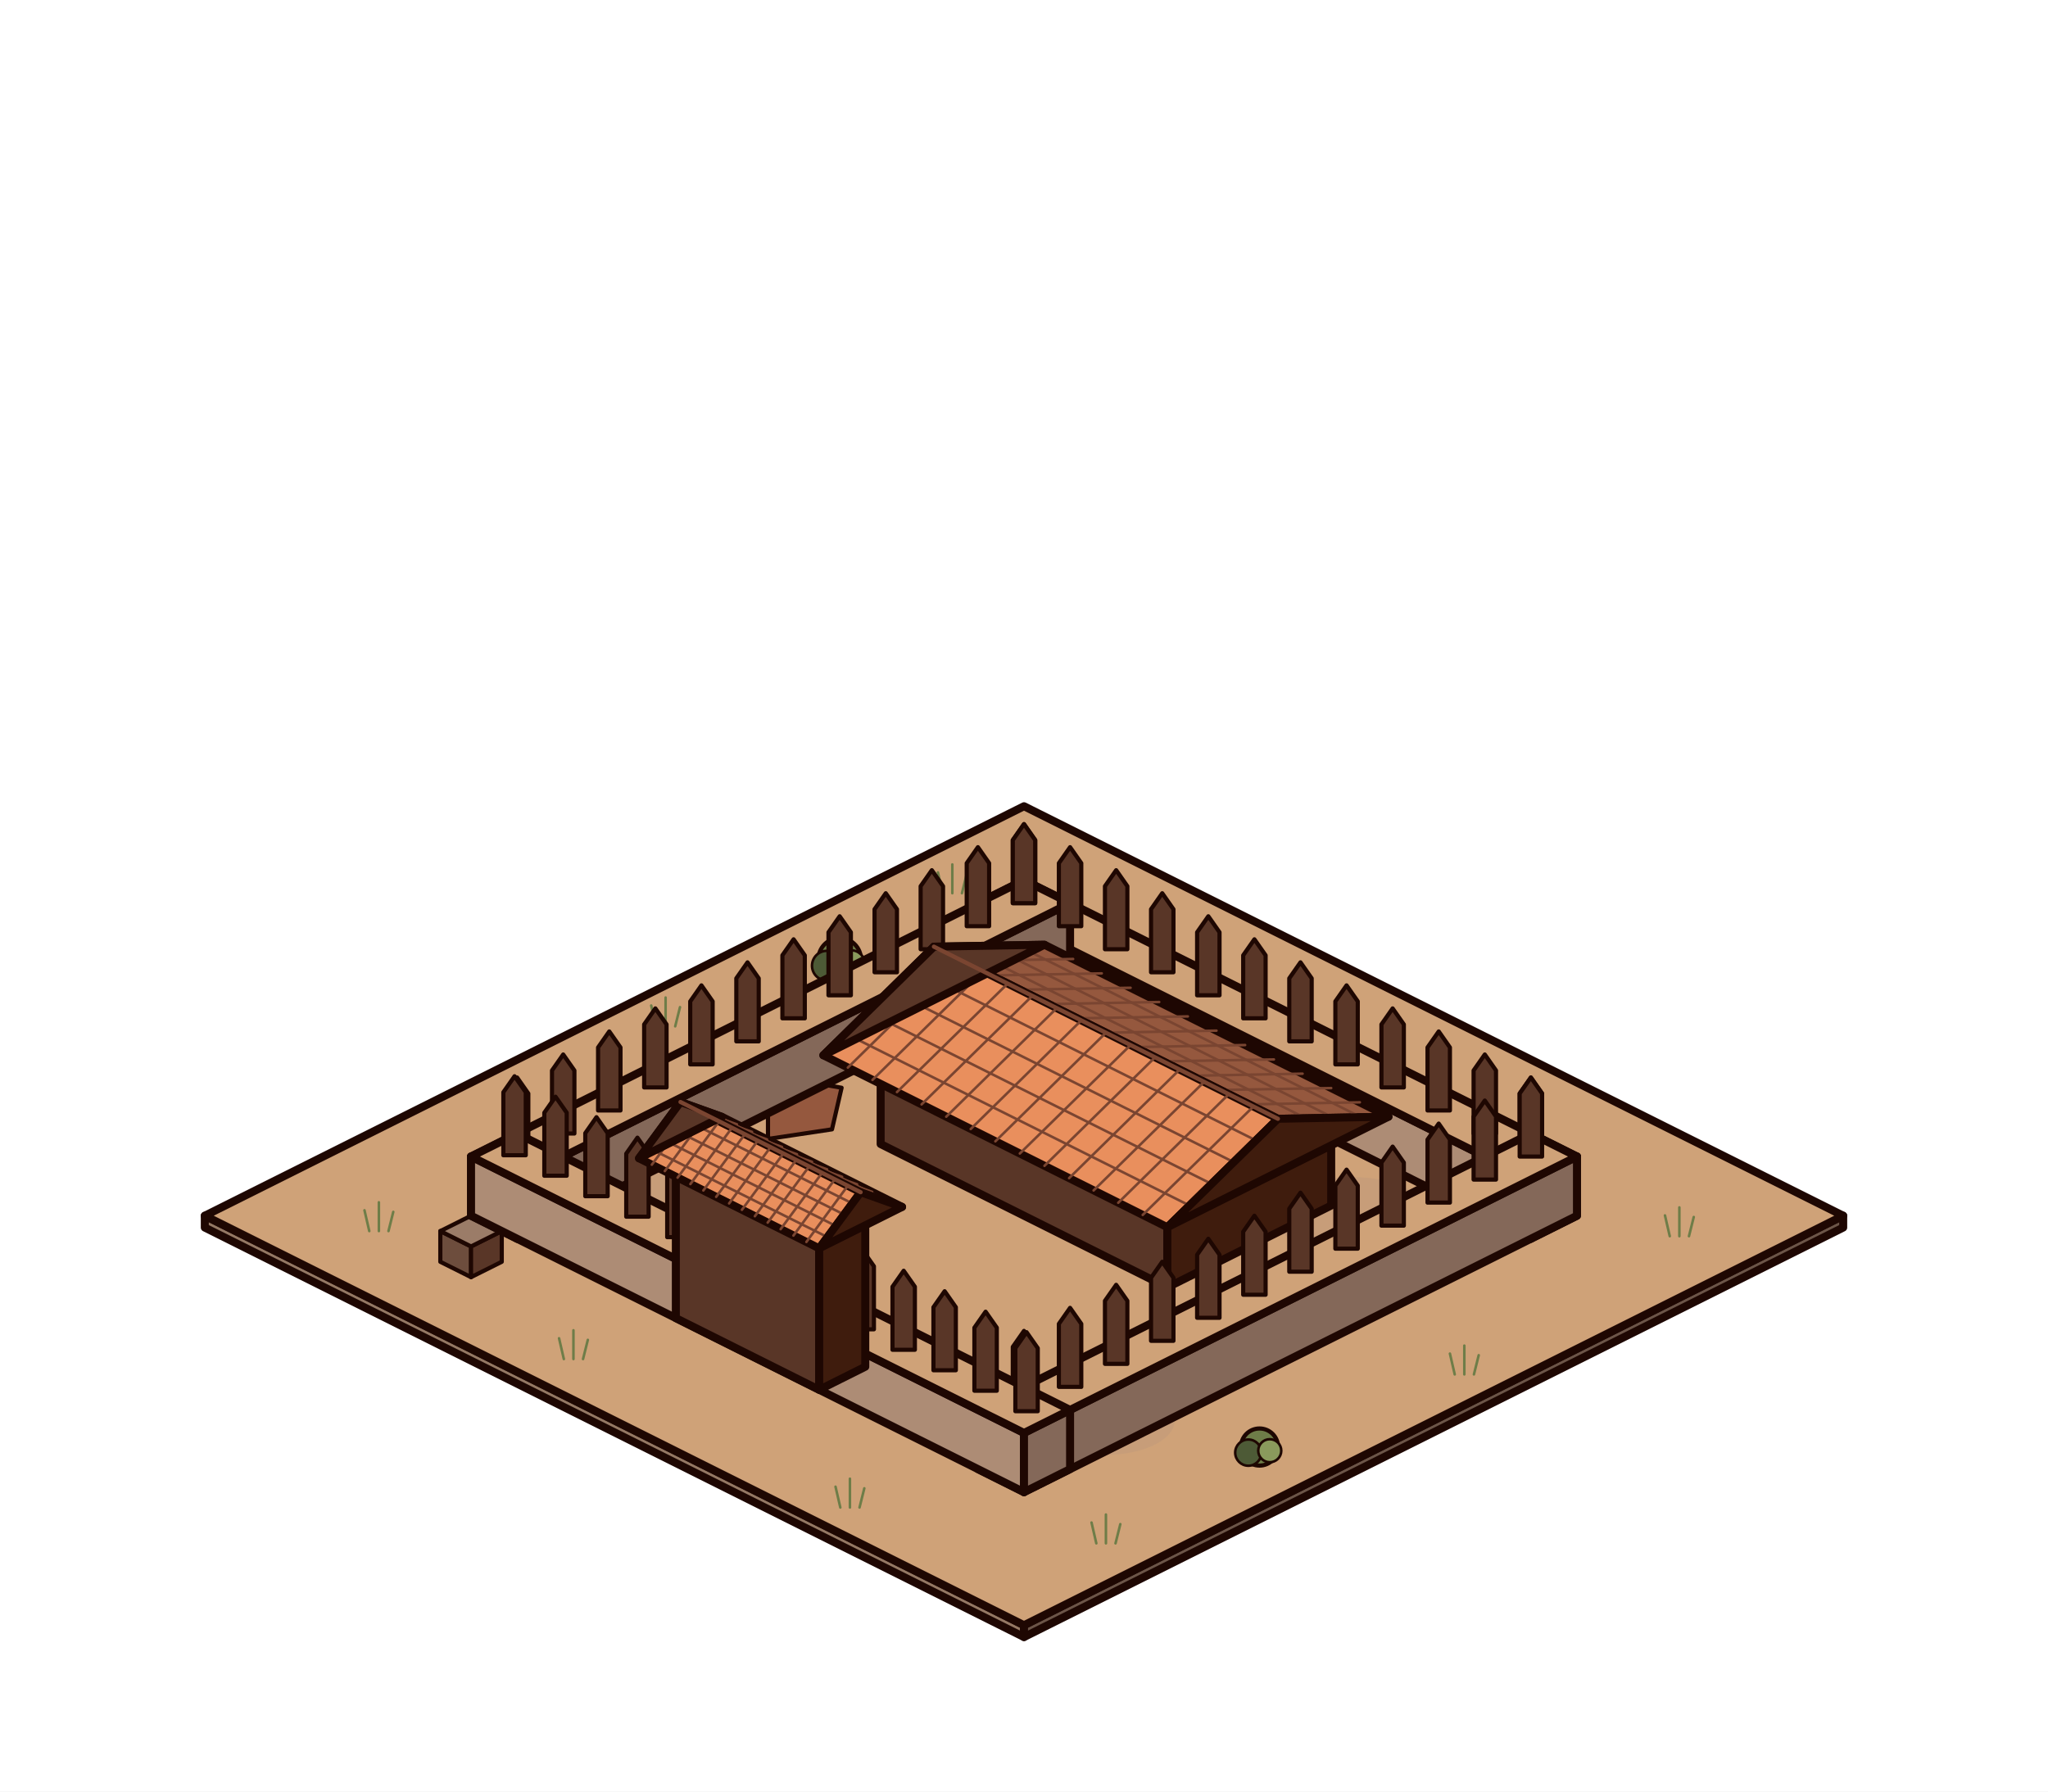
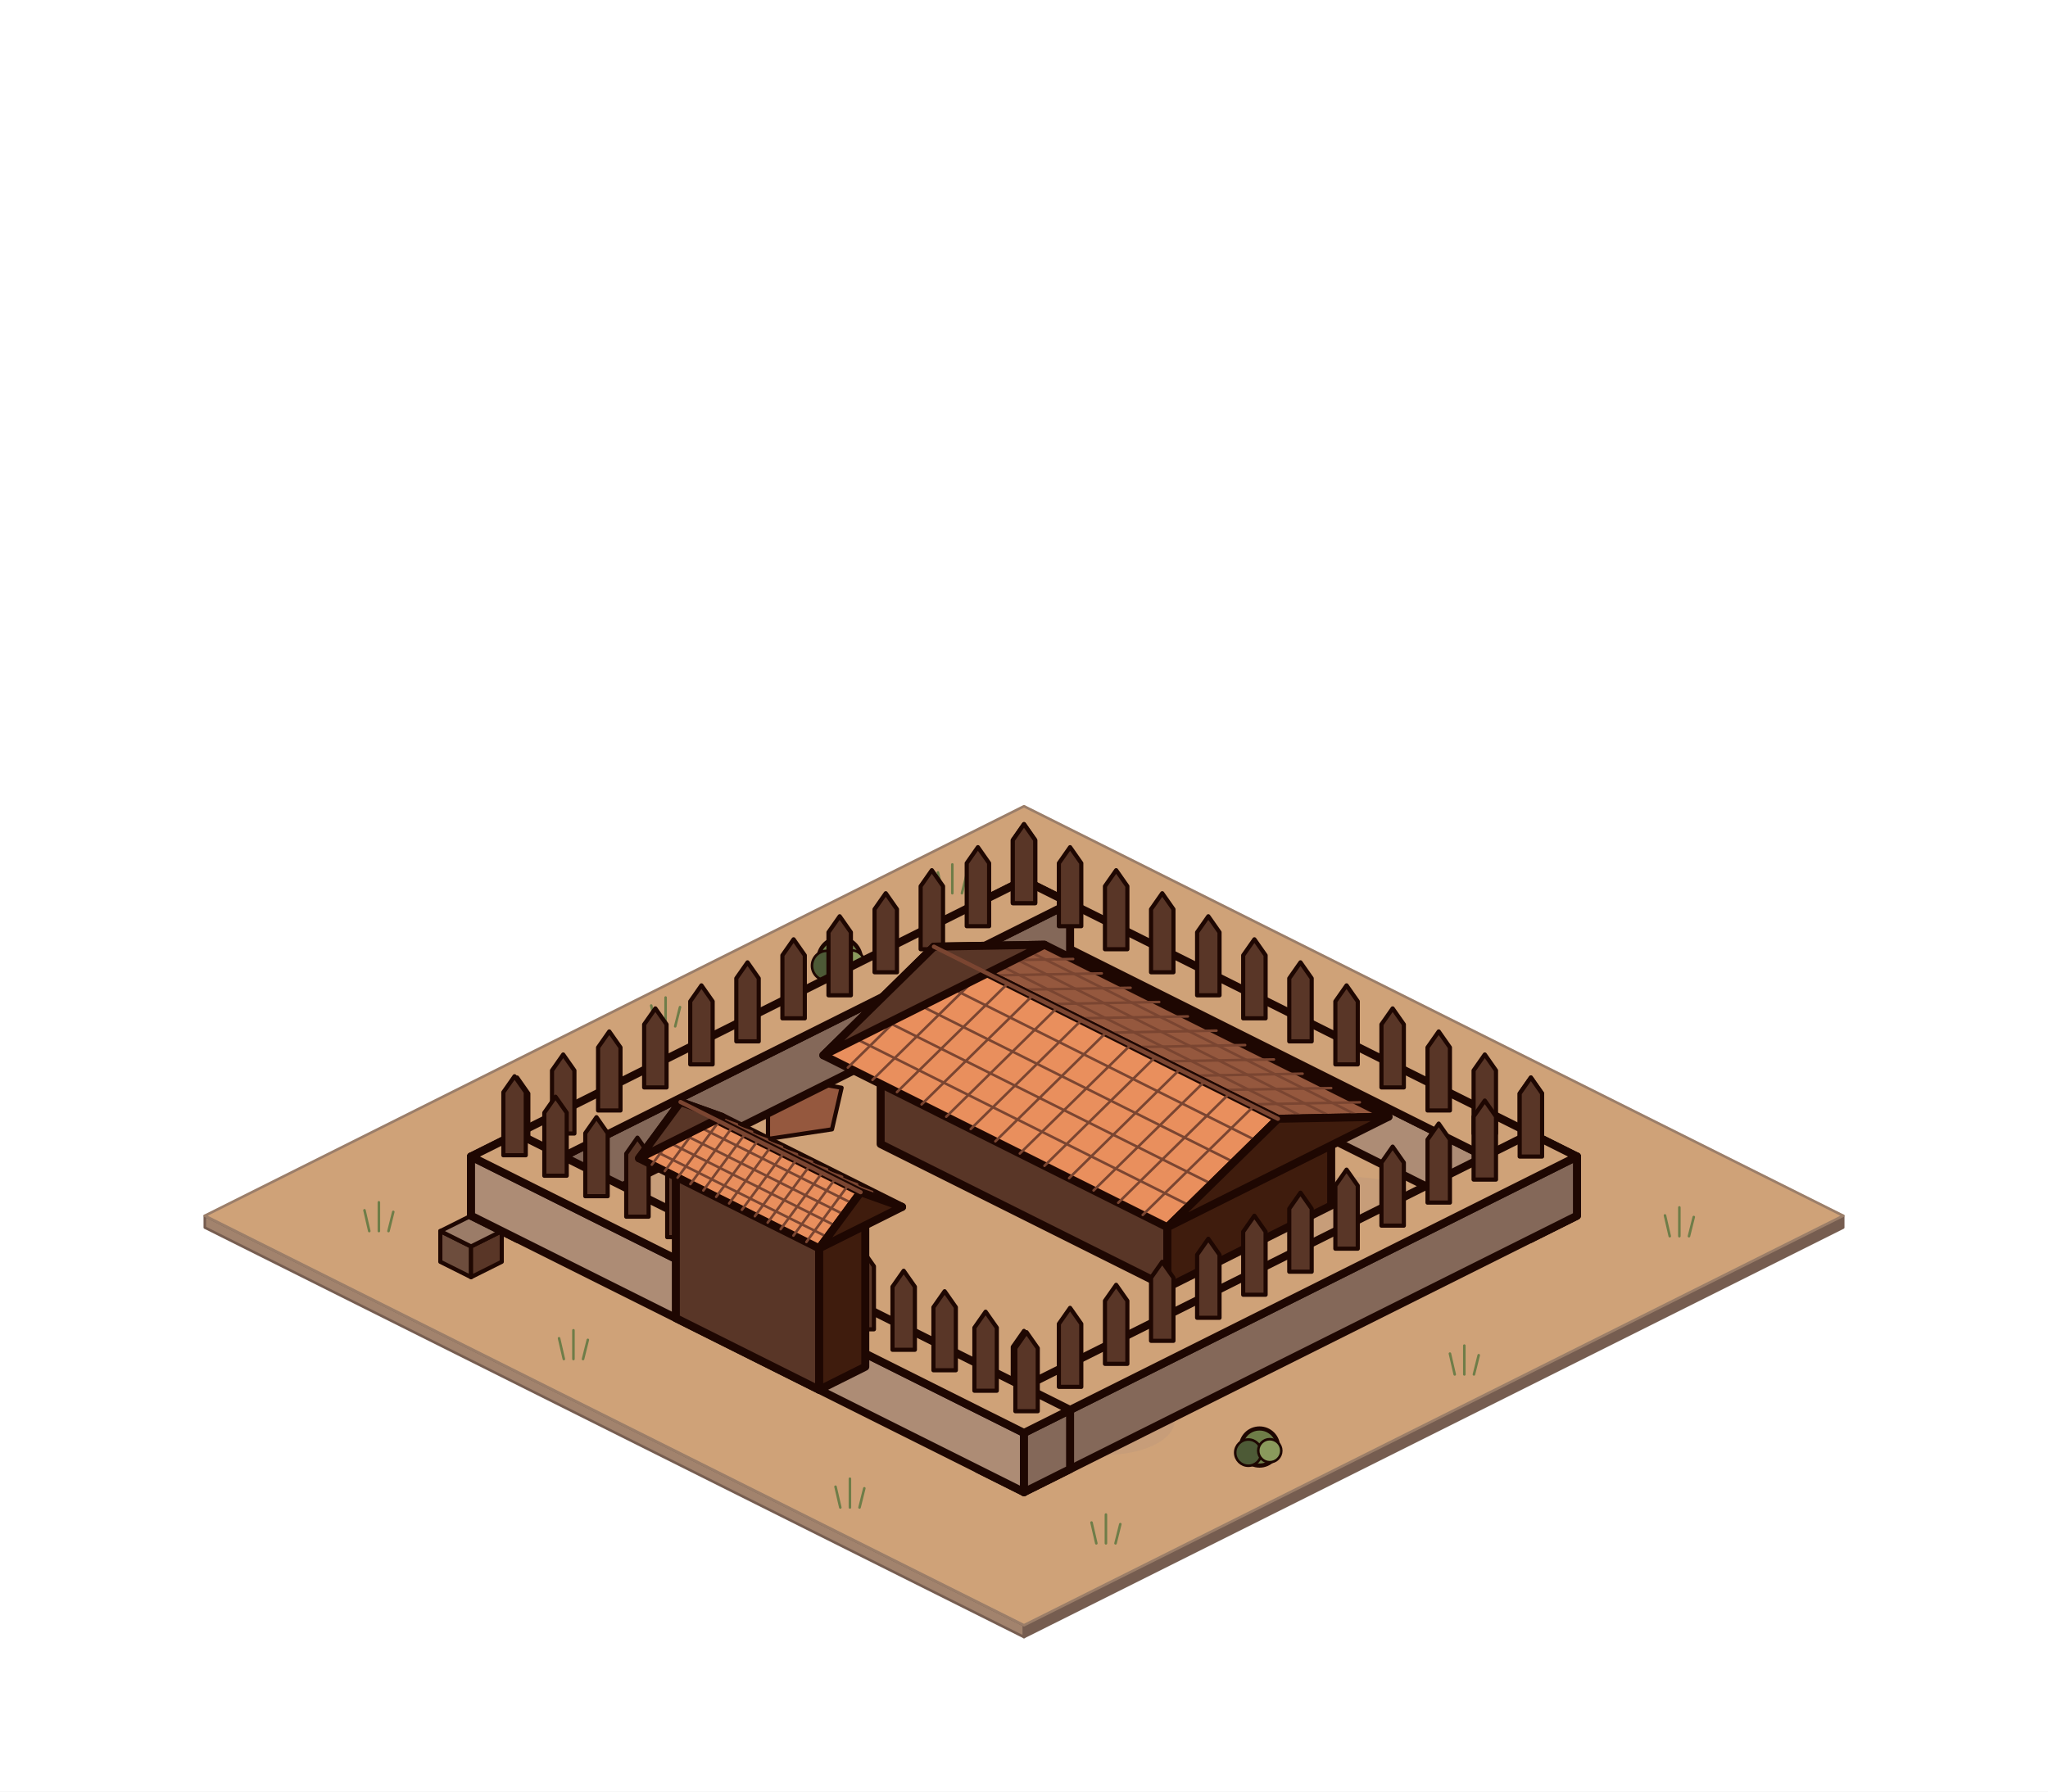
<svg xmlns="http://www.w3.org/2000/svg" viewBox="-640 -760 1280 1120" width="1280" height="1120">
  <rect x="-640" y="-760" width="1280" height="1120" fill="#ffffff" />
-   <polygon points="-512.0,0.0 0.0,256.0 0.0,263.4 -512.0,7.4" fill="#947864" stroke="#1e0702" stroke-width="5.0" stroke-linejoin="round" />
-   <polygon points="0.0,256.0 512.0,0.0 512.0,7.4 0.0,263.4" fill="#6c5548" stroke="#1e0702" stroke-width="5.0" stroke-linejoin="round" />
-   <polygon points="0.0,-256.0 512.0,0.0 0.0,256.0 -512.0,0.0" fill="#cfa278" stroke="#1e0702" stroke-width="5.0" stroke-linejoin="round" />
+   <polygon points="-512.0,0.0 0.0,256.0 0.0,263.4 -512.0,7.4" fill="#a2836d" stroke="#765d50" stroke-width="1.6" stroke-linejoin="round" />
+   <polygon points="0.0,256.0 512.0,0.0 512.0,7.4 0.0,263.4" fill="#765d50" stroke="#765d50" stroke-width="1.6" stroke-linejoin="round" />
+   <polygon points="0.0,-256.0 512.0,0.0 0.0,256.0 -512.0,0.0" fill="#cfa278" stroke="#9b7e69" stroke-width="1.6" stroke-linejoin="round" />
  <ellipse cx="-204.8" cy="-12.8" rx="59.1" ry="29.6" fill="#b7947c" stroke="none" fill-opacity="0.35" />
  <ellipse cx="204.8" cy="0.0" rx="48.4" ry="24.2" fill="#b7947c" stroke="none" fill-opacity="0.35" />
  <ellipse cx="-140.8" cy="70.4" rx="37.6" ry="18.8" fill="#b7947c" stroke="none" fill-opacity="0.35" />
  <ellipse cx="51.2" cy="128.0" rx="43.0" ry="21.5" fill="#b7947c" stroke="none" fill-opacity="0.35" />
  <line x1="-50.8" y1="-201.6" x2="-53.8" y2="-214.6" stroke="#6e7d48" stroke-width="1.6" stroke-linecap="round" />
  <line x1="-44.8" y1="-201.6" x2="-44.8" y2="-219.6" stroke="#6e7d48" stroke-width="1.6" stroke-linecap="round" />
  <line x1="-38.8" y1="-201.6" x2="-35.8" y2="-213.6" stroke="#6e7d48" stroke-width="1.6" stroke-linecap="round" />
  <circle cx="-115.2" cy="-160.3" r="13.3" fill="#6e7d48" stroke="#1e0702" stroke-width="2.6" />
  <circle cx="-123.2" cy="-156.3" r="9.3" fill="#4d5a36" stroke="#1e0702" stroke-width="1.6" />
  <circle cx="-107.9" cy="-157.6" r="8.3" fill="#8a9a5c" stroke="#1e0702" stroke-width="1.6" />
  <line x1="-230.0" y1="-118.4" x2="-233.0" y2="-131.4" stroke="#6e7d48" stroke-width="1.6" stroke-linecap="round" />
  <line x1="-224.0" y1="-118.4" x2="-224.0" y2="-136.4" stroke="#6e7d48" stroke-width="1.6" stroke-linecap="round" />
  <line x1="-218.0" y1="-118.4" x2="-215.0" y2="-130.4" stroke="#6e7d48" stroke-width="1.6" stroke-linecap="round" />
  <line x1="-409.2" y1="9.6" x2="-412.2" y2="-3.4" stroke="#6e7d48" stroke-width="1.6" stroke-linecap="round" />
  <line x1="-403.2" y1="9.6" x2="-403.2" y2="-8.4" stroke="#6e7d48" stroke-width="1.6" stroke-linecap="round" />
  <line x1="-397.2" y1="9.6" x2="-394.2" y2="-2.4" stroke="#6e7d48" stroke-width="1.6" stroke-linecap="round" />
  <line x1="403.6" y1="12.8" x2="400.6" y2="-0.2" stroke="#6e7d48" stroke-width="1.6" stroke-linecap="round" />
  <line x1="409.6" y1="12.8" x2="409.6" y2="-5.2" stroke="#6e7d48" stroke-width="1.6" stroke-linecap="round" />
  <line x1="415.6" y1="12.8" x2="418.6" y2="0.8" stroke="#6e7d48" stroke-width="1.6" stroke-linecap="round" />
  <line x1="-364.8" y1="28.8" x2="-345.6" y2="19.2" stroke="#3f1c0d" stroke-width="1.6" stroke-linecap="round" />
  <line x1="-364.8" y1="9.6" x2="-345.6" y2="38.4" stroke="#3f1c0d" stroke-width="1.6" stroke-linecap="round" />
  <polygon points="-364.8,28.8 -345.6,38.4 -345.6,19.2 -364.8,9.6" fill="#6d4d3d" stroke="#1e0702" stroke-width="2.6" stroke-linejoin="round" />
  <polygon points="-345.6,38.4 -326.4,28.8 -326.4,9.6 -345.6,19.2" fill="#593627" stroke="#1e0702" stroke-width="2.6" stroke-linejoin="round" />
  <polygon points="-345.6,-0.0 -326.4,9.6 -345.6,19.2 -364.8,9.6" fill="#9b7c68" stroke="#1e0702" stroke-width="2.6" stroke-linejoin="round" />
  <line x1="-287.6" y1="89.6" x2="-290.6" y2="76.6" stroke="#6e7d48" stroke-width="1.6" stroke-linecap="round" />
  <line x1="-281.6" y1="89.6" x2="-281.6" y2="71.6" stroke="#6e7d48" stroke-width="1.6" stroke-linecap="round" />
  <line x1="-275.6" y1="89.6" x2="-272.6" y2="77.6" stroke="#6e7d48" stroke-width="1.6" stroke-linecap="round" />
  <line x1="-160.0" y1="-42.1" x2="-160.0" y2="-88.0" stroke="#3f1c0d" stroke-width="2.6" stroke-linecap="round" />
  <polygon points="-160.0,-88.0 -114.0,-80.0 -120.0,-54.0 -160.0,-48.0" fill="#95583e" stroke="#1e0702" stroke-width="2.6" stroke-linejoin="round" />
  <line x1="269.2" y1="99.2" x2="266.2" y2="86.2" stroke="#6e7d48" stroke-width="1.6" stroke-linecap="round" />
  <line x1="275.2" y1="99.2" x2="275.2" y2="81.2" stroke="#6e7d48" stroke-width="1.6" stroke-linecap="round" />
  <line x1="281.2" y1="99.2" x2="284.2" y2="87.2" stroke="#6e7d48" stroke-width="1.6" stroke-linecap="round" />
  <circle cx="147.2" cy="144.6" r="11.6" fill="#6e7d48" stroke="#1e0702" stroke-width="2.6" />
  <circle cx="140.2" cy="148.1" r="8.2" fill="#4d5a36" stroke="#1e0702" stroke-width="1.6" />
  <circle cx="153.6" cy="146.9" r="7.2" fill="#8a9a5c" stroke="#1e0702" stroke-width="1.6" />
  <polygon points="-28.8,-158.4 316.8,14.4 316.8,-22.6 -28.8,-195.4" fill="#ad8c75" stroke="#1e0702" stroke-width="5.0" stroke-linejoin="round" />
  <polygon points="316.8,14.4 345.6,0.0 345.6,-37.0 316.8,-22.6" fill="#846859" stroke="#1e0702" stroke-width="5.0" stroke-linejoin="round" />
  <polygon points="0.0,-209.8 345.6,-37.0 316.8,-22.6 -28.8,-195.4" fill="#cfa278" stroke="#1e0702" stroke-width="5.0" stroke-linejoin="round" />
  <polygon points="-345.6,0.0 -316.8,14.4 -316.8,-22.6 -345.6,-37.0" fill="#ad8c75" stroke="#1e0702" stroke-width="5.0" stroke-linejoin="round" />
  <polygon points="-316.8,14.4 28.8,-158.4 28.8,-195.4 -316.8,-22.6" fill="#846859" stroke="#1e0702" stroke-width="5.0" stroke-linejoin="round" />
  <polygon points="0.0,-209.8 28.8,-195.4 -316.8,-22.6 -345.6,-37.0" fill="#cfa278" stroke="#1e0702" stroke-width="5.0" stroke-linejoin="round" />
  <polygon points="-7.0,-195.4 7.0,-195.4 7.0,-234.8 0.0,-244.8 -7.0,-234.8" fill="#593627" stroke="#1e0702" stroke-width="2.6" stroke-linejoin="round" />
  <polygon points="21.8,-181.0 35.8,-181.0 35.8,-220.4 28.8,-230.4 21.8,-220.4" fill="#593627" stroke="#1e0702" stroke-width="2.6" stroke-linejoin="round" />
  <polygon points="50.6,-166.6 64.6,-166.6 64.6,-206.0 57.6,-216.0 50.6,-206.0" fill="#593627" stroke="#1e0702" stroke-width="2.6" stroke-linejoin="round" />
  <polygon points="79.4,-152.2 93.4,-152.2 93.4,-191.6 86.4,-201.6 79.4,-191.6" fill="#593627" stroke="#1e0702" stroke-width="2.6" stroke-linejoin="round" />
  <polygon points="108.2,-137.8 122.2,-137.8 122.2,-177.2 115.2,-187.2 108.2,-177.2" fill="#593627" stroke="#1e0702" stroke-width="2.6" stroke-linejoin="round" />
  <polygon points="137.0,-123.4 151.0,-123.4 151.0,-162.8 144.0,-172.8 137.0,-162.8" fill="#593627" stroke="#1e0702" stroke-width="2.6" stroke-linejoin="round" />
  <polygon points="165.8,-109.0 179.8,-109.0 179.8,-148.4 172.8,-158.4 165.8,-148.4" fill="#593627" stroke="#1e0702" stroke-width="2.6" stroke-linejoin="round" />
  <polygon points="194.6,-94.6 208.6,-94.6 208.6,-134.0 201.6,-144.0 194.6,-134.0" fill="#593627" stroke="#1e0702" stroke-width="2.6" stroke-linejoin="round" />
  <polygon points="223.4,-80.2 237.4,-80.2 237.4,-119.6 230.4,-129.6 223.4,-119.6" fill="#593627" stroke="#1e0702" stroke-width="2.6" stroke-linejoin="round" />
  <polygon points="252.2,-65.8 266.2,-65.8 266.2,-105.2 259.2,-115.2 252.2,-105.2" fill="#593627" stroke="#1e0702" stroke-width="2.6" stroke-linejoin="round" />
  <polygon points="281.0,-51.4 295.0,-51.4 295.0,-90.8 288.0,-100.8 281.0,-90.8" fill="#593627" stroke="#1e0702" stroke-width="2.6" stroke-linejoin="round" />
  <polygon points="309.8,-37.0 323.8,-37.0 323.8,-76.4 316.8,-86.4 309.8,-76.4" fill="#593627" stroke="#1e0702" stroke-width="2.6" stroke-linejoin="round" />
  <polygon points="-7.0,-195.4 7.0,-195.4 7.0,-234.8 0.0,-244.8 -7.0,-234.8" fill="#593627" stroke="#1e0702" stroke-width="2.6" stroke-linejoin="round" />
  <polygon points="-35.8,-181.0 -21.8,-181.0 -21.8,-220.4 -28.8,-230.4 -35.8,-220.4" fill="#593627" stroke="#1e0702" stroke-width="2.6" stroke-linejoin="round" />
  <polygon points="-64.6,-166.6 -50.6,-166.6 -50.6,-206.0 -57.6,-216.0 -64.6,-206.0" fill="#593627" stroke="#1e0702" stroke-width="2.6" stroke-linejoin="round" />
  <polygon points="-93.4,-152.2 -79.4,-152.2 -79.4,-191.6 -86.4,-201.6 -93.4,-191.6" fill="#593627" stroke="#1e0702" stroke-width="2.6" stroke-linejoin="round" />
  <polygon points="-122.2,-137.8 -108.2,-137.8 -108.2,-177.2 -115.2,-187.2 -122.2,-177.2" fill="#593627" stroke="#1e0702" stroke-width="2.6" stroke-linejoin="round" />
  <polygon points="-151.0,-123.4 -137.0,-123.4 -137.0,-162.8 -144.0,-172.8 -151.0,-162.8" fill="#593627" stroke="#1e0702" stroke-width="2.6" stroke-linejoin="round" />
  <polygon points="-179.8,-109.0 -165.8,-109.0 -165.8,-148.4 -172.8,-158.4 -179.8,-148.4" fill="#593627" stroke="#1e0702" stroke-width="2.6" stroke-linejoin="round" />
  <polygon points="-208.6,-94.6 -194.6,-94.6 -194.6,-134.0 -201.6,-144.0 -208.6,-134.0" fill="#593627" stroke="#1e0702" stroke-width="2.6" stroke-linejoin="round" />
  <polygon points="-237.4,-80.2 -223.4,-80.2 -223.4,-119.6 -230.4,-129.6 -237.4,-119.6" fill="#593627" stroke="#1e0702" stroke-width="2.6" stroke-linejoin="round" />
  <polygon points="-266.2,-65.8 -252.2,-65.8 -252.2,-105.2 -259.2,-115.2 -266.2,-105.2" fill="#593627" stroke="#1e0702" stroke-width="2.6" stroke-linejoin="round" />
  <polygon points="-295.0,-51.4 -281.0,-51.4 -281.0,-90.8 -288.0,-100.8 -295.0,-90.8" fill="#593627" stroke="#1e0702" stroke-width="2.6" stroke-linejoin="round" />
  <polygon points="-323.8,-37.0 -309.8,-37.0 -309.8,-76.4 -316.8,-86.4 -323.8,-76.4" fill="#593627" stroke="#1e0702" stroke-width="2.6" stroke-linejoin="round" />
  <polygon points="-89.6,-44.8 89.6,44.8 89.6,-10.7 -89.6,-100.3" fill="#593627" stroke="#1e0702" stroke-width="5.0" stroke-linejoin="round" />
  <polygon points="89.6,44.8 192.0,-6.4 192.0,-61.9 89.6,-10.7" fill="#3f1c0d" stroke="#1e0702" stroke-width="5.0" stroke-linejoin="round" />
  <polygon points="12.8,-151.5 192.0,-61.9 89.6,-10.7 -89.6,-100.3" fill="#6d4d3d" stroke="#1e0702" stroke-width="5.0" stroke-linejoin="round" />
  <polygon points="12.8,-169.4 227.8,-61.9 158.7,-60.6 -56.3,-168.2" fill="#95583e" stroke="#1e0702" stroke-width="5.0" stroke-linejoin="round" />
  <line x1="-4.5" y1="-169.1" x2="210.6" y2="-61.6" stroke="#7a4531" stroke-width="1.6" stroke-linecap="round" />
  <line x1="-21.8" y1="-168.8" x2="193.3" y2="-61.3" stroke="#7a4531" stroke-width="1.6" stroke-linecap="round" />
  <line x1="-39.0" y1="-168.5" x2="176.0" y2="-61.0" stroke="#7a4531" stroke-width="1.6" stroke-linecap="round" />
  <line x1="30.7" y1="-160.5" x2="-38.4" y2="-159.2" stroke="#7a4531" stroke-width="1.6" stroke-linecap="round" />
  <line x1="48.6" y1="-151.5" x2="-20.5" y2="-150.2" stroke="#7a4531" stroke-width="1.6" stroke-linecap="round" />
  <line x1="66.6" y1="-142.5" x2="-2.6" y2="-141.3" stroke="#7a4531" stroke-width="1.6" stroke-linecap="round" />
  <line x1="84.5" y1="-133.6" x2="15.4" y2="-132.3" stroke="#7a4531" stroke-width="1.6" stroke-linecap="round" />
  <line x1="102.4" y1="-124.6" x2="33.3" y2="-123.4" stroke="#7a4531" stroke-width="1.6" stroke-linecap="round" />
  <line x1="120.3" y1="-115.7" x2="51.2" y2="-114.4" stroke="#7a4531" stroke-width="1.6" stroke-linecap="round" />
  <line x1="138.2" y1="-106.7" x2="69.1" y2="-105.4" stroke="#7a4531" stroke-width="1.6" stroke-linecap="round" />
  <line x1="156.2" y1="-97.7" x2="87.0" y2="-96.5" stroke="#7a4531" stroke-width="1.6" stroke-linecap="round" />
  <line x1="174.1" y1="-88.8" x2="105.0" y2="-87.5" stroke="#7a4531" stroke-width="1.6" stroke-linecap="round" />
  <line x1="192.0" y1="-79.8" x2="122.9" y2="-78.6" stroke="#7a4531" stroke-width="1.6" stroke-linecap="round" />
  <line x1="209.9" y1="-70.9" x2="140.8" y2="-69.6" stroke="#7a4531" stroke-width="1.6" stroke-linecap="round" />
  <polygon points="-125.4,-100.3 89.6,7.2 158.7,-60.6 -56.3,-168.2" fill="#e98f5d" stroke="#1e0702" stroke-width="5.0" stroke-linejoin="round" />
  <line x1="-111.6" y1="-113.9" x2="103.4" y2="-6.4" stroke="#7a4531" stroke-width="1.6" stroke-linecap="round" />
  <line x1="-97.8" y1="-127.4" x2="117.2" y2="-19.9" stroke="#7a4531" stroke-width="1.6" stroke-linecap="round" />
  <line x1="-84.0" y1="-141.0" x2="131.1" y2="-33.5" stroke="#7a4531" stroke-width="1.6" stroke-linecap="round" />
  <line x1="-70.1" y1="-154.6" x2="144.9" y2="-47.1" stroke="#7a4531" stroke-width="1.6" stroke-linecap="round" />
  <line x1="-110.1" y1="-92.6" x2="-41.0" y2="-160.5" stroke="#7a4531" stroke-width="1.6" stroke-linecap="round" />
  <line x1="-94.7" y1="-84.9" x2="-25.6" y2="-152.8" stroke="#7a4531" stroke-width="1.6" stroke-linecap="round" />
  <line x1="-79.4" y1="-77.3" x2="-10.2" y2="-145.1" stroke="#7a4531" stroke-width="1.6" stroke-linecap="round" />
  <line x1="-64.0" y1="-69.6" x2="5.1" y2="-137.4" stroke="#7a4531" stroke-width="1.6" stroke-linecap="round" />
  <line x1="-48.6" y1="-61.9" x2="20.5" y2="-129.8" stroke="#7a4531" stroke-width="1.6" stroke-linecap="round" />
  <line x1="-33.3" y1="-54.2" x2="35.8" y2="-122.1" stroke="#7a4531" stroke-width="1.6" stroke-linecap="round" />
  <line x1="-17.9" y1="-46.5" x2="51.2" y2="-114.4" stroke="#7a4531" stroke-width="1.6" stroke-linecap="round" />
  <line x1="-2.6" y1="-38.9" x2="66.6" y2="-106.7" stroke="#7a4531" stroke-width="1.6" stroke-linecap="round" />
  <line x1="12.8" y1="-31.2" x2="81.9" y2="-99.0" stroke="#7a4531" stroke-width="1.6" stroke-linecap="round" />
  <line x1="28.2" y1="-23.5" x2="97.3" y2="-91.4" stroke="#7a4531" stroke-width="1.6" stroke-linecap="round" />
  <line x1="43.5" y1="-15.8" x2="112.6" y2="-83.7" stroke="#7a4531" stroke-width="1.6" stroke-linecap="round" />
  <line x1="58.9" y1="-8.1" x2="128.0" y2="-76.0" stroke="#7a4531" stroke-width="1.6" stroke-linecap="round" />
  <line x1="74.2" y1="-0.5" x2="143.4" y2="-68.3" stroke="#7a4531" stroke-width="1.6" stroke-linecap="round" />
  <polygon points="12.8,-169.4 -125.4,-100.3 -56.3,-168.2" fill="#593627" stroke="#1e0702" stroke-width="5.0" stroke-linejoin="round" />
  <polygon points="227.8,-61.9 89.6,7.2 158.7,-60.6" fill="#3f1c0d" stroke="#1e0702" stroke-width="5.0" stroke-linejoin="round" />
  <line x1="-56.3" y1="-168.2" x2="158.7" y2="-60.6" stroke="#7a4531" stroke-width="2.6" stroke-linecap="round" />
  <polygon points="-28.8,158.4 0.0,172.8 0.0,135.8 -28.8,121.4" fill="#ad8c75" stroke="#1e0702" stroke-width="5.0" stroke-linejoin="round" />
  <polygon points="0.0,172.8 345.6,0.0 345.6,-37.0 0.0,135.8" fill="#846859" stroke="#1e0702" stroke-width="5.0" stroke-linejoin="round" />
  <polygon points="316.8,-51.4 345.6,-37.0 0.0,135.8 -28.8,121.4" fill="#cfa278" stroke="#1e0702" stroke-width="5.0" stroke-linejoin="round" />
  <polygon points="309.8,-37.0 323.8,-37.0 323.8,-76.4 316.8,-86.4 309.8,-76.4" fill="#593627" stroke="#1e0702" stroke-width="2.6" stroke-linejoin="round" />
  <polygon points="281.0,-22.6 295.0,-22.6 295.0,-62.0 288.0,-72.0 281.0,-62.0" fill="#593627" stroke="#1e0702" stroke-width="2.6" stroke-linejoin="round" />
  <polygon points="252.2,-8.2 266.2,-8.2 266.2,-47.6 259.2,-57.6 252.2,-47.6" fill="#593627" stroke="#1e0702" stroke-width="2.6" stroke-linejoin="round" />
  <polygon points="223.4,6.2 237.4,6.2 237.4,-33.2 230.4,-43.2 223.4,-33.2" fill="#593627" stroke="#1e0702" stroke-width="2.6" stroke-linejoin="round" />
  <polygon points="194.6,20.6 208.6,20.6 208.6,-18.8 201.6,-28.8 194.6,-18.8" fill="#593627" stroke="#1e0702" stroke-width="2.6" stroke-linejoin="round" />
  <polygon points="165.8,35.0 179.8,35.0 179.8,-4.4 172.8,-14.4 165.8,-4.4" fill="#593627" stroke="#1e0702" stroke-width="2.6" stroke-linejoin="round" />
  <polygon points="137.0,49.4 151.0,49.4 151.0,10.0 144.0,0.0 137.0,10.0" fill="#593627" stroke="#1e0702" stroke-width="2.6" stroke-linejoin="round" />
  <polygon points="108.2,63.8 122.2,63.8 122.2,24.4 115.2,14.4 108.2,24.4" fill="#593627" stroke="#1e0702" stroke-width="2.6" stroke-linejoin="round" />
  <polygon points="79.4,78.2 93.4,78.2 93.4,38.8 86.4,28.8 79.4,38.8" fill="#593627" stroke="#1e0702" stroke-width="2.6" stroke-linejoin="round" />
  <polygon points="50.6,92.6 64.6,92.6 64.6,53.2 57.6,43.2 50.6,53.2" fill="#593627" stroke="#1e0702" stroke-width="2.6" stroke-linejoin="round" />
  <polygon points="21.8,107.0 35.8,107.0 35.8,67.6 28.8,57.6 21.8,67.6" fill="#593627" stroke="#1e0702" stroke-width="2.6" stroke-linejoin="round" />
  <polygon points="-7.0,121.4 7.0,121.4 7.0,82.0 0.0,72.0 -7.0,82.0" fill="#593627" stroke="#1e0702" stroke-width="2.6" stroke-linejoin="round" />
  <polygon points="-345.6,0.0 0.0,172.8 0.0,135.8 -345.6,-37.0" fill="#ad8c75" stroke="#1e0702" stroke-width="5.0" stroke-linejoin="round" />
  <polygon points="0.0,172.8 28.8,158.4 28.8,121.4 0.0,135.8" fill="#846859" stroke="#1e0702" stroke-width="5.0" stroke-linejoin="round" />
  <polygon points="-316.8,-51.4 28.8,121.4 0.0,135.8 -345.6,-37.0" fill="#cfa278" stroke="#1e0702" stroke-width="5.0" stroke-linejoin="round" />
  <polygon points="-325.4,-37.8 -311.4,-37.8 -311.4,-77.2 -318.4,-87.2 -325.4,-77.2" fill="#593627" stroke="#1e0702" stroke-width="2.6" stroke-linejoin="round" />
  <polygon points="-299.8,-25.0 -285.8,-25.0 -285.8,-64.4 -292.8,-74.4 -299.8,-64.4" fill="#593627" stroke="#1e0702" stroke-width="2.6" stroke-linejoin="round" />
  <polygon points="-274.2,-12.2 -260.2,-12.2 -260.2,-51.6 -267.2,-61.6 -274.2,-51.6" fill="#593627" stroke="#1e0702" stroke-width="2.6" stroke-linejoin="round" />
  <polygon points="-248.6,0.6 -234.6,0.6 -234.6,-38.8 -241.6,-48.8 -248.6,-38.8" fill="#593627" stroke="#1e0702" stroke-width="2.6" stroke-linejoin="round" />
  <polygon points="-223.0,13.4 -209.0,13.4 -209.0,-26.0 -216.0,-36.0 -223.0,-26.0" fill="#593627" stroke="#1e0702" stroke-width="2.6" stroke-linejoin="round" />
  <polygon points="-107.8,71.0 -93.8,71.0 -93.8,31.6 -100.8,21.6 -107.8,31.6" fill="#593627" stroke="#1e0702" stroke-width="2.6" stroke-linejoin="round" />
  <polygon points="-82.2,83.8 -68.2,83.8 -68.2,44.4 -75.2,34.4 -82.2,44.4" fill="#593627" stroke="#1e0702" stroke-width="2.6" stroke-linejoin="round" />
  <polygon points="-56.6,96.6 -42.6,96.6 -42.6,57.2 -49.6,47.2 -56.6,57.2" fill="#593627" stroke="#1e0702" stroke-width="2.6" stroke-linejoin="round" />
  <polygon points="-31.0,109.4 -17.0,109.4 -17.0,70.0 -24.0,60.0 -31.0,70.0" fill="#593627" stroke="#1e0702" stroke-width="2.6" stroke-linejoin="round" />
  <polygon points="-5.4,122.2 8.6,122.2 8.6,82.8 1.6,72.8 -5.4,82.8" fill="#593627" stroke="#1e0702" stroke-width="2.6" stroke-linejoin="round" />
  <polygon points="-217.6,64.0 -128.0,108.8 -128.0,8.9 -217.6,-35.9" fill="#593627" stroke="#1e0702" stroke-width="5.0" stroke-linejoin="round" />
  <polygon points="-128.0,108.8 -99.2,94.4 -99.2,-5.5 -128.0,8.9" fill="#3f1c0d" stroke="#1e0702" stroke-width="5.0" stroke-linejoin="round" />
  <polygon points="-188.8,-50.3 -99.2,-5.5 -128.0,8.9 -217.6,-35.9" fill="#6d4d3d" stroke="#1e0702" stroke-width="5.0" stroke-linejoin="round" />
  <polygon points="-188.8,-61.8 -76.2,-5.5 -102.1,-14.7 -214.7,-71.1" fill="#95583e" stroke="#1e0702" stroke-width="5.0" stroke-linejoin="round" />
  <line x1="-195.3" y1="-64.1" x2="-82.6" y2="-7.8" stroke="#7a4531" stroke-width="1.6" stroke-linecap="round" />
  <line x1="-201.8" y1="-66.4" x2="-89.1" y2="-10.1" stroke="#7a4531" stroke-width="1.6" stroke-linecap="round" />
  <line x1="-208.2" y1="-68.8" x2="-95.6" y2="-12.4" stroke="#7a4531" stroke-width="1.6" stroke-linecap="round" />
  <line x1="-179.4" y1="-57.1" x2="-205.3" y2="-66.4" stroke="#7a4531" stroke-width="1.6" stroke-linecap="round" />
  <line x1="-170.0" y1="-52.4" x2="-195.9" y2="-61.7" stroke="#7a4531" stroke-width="1.6" stroke-linecap="round" />
  <line x1="-160.6" y1="-47.7" x2="-186.6" y2="-57.0" stroke="#7a4531" stroke-width="1.6" stroke-linecap="round" />
  <line x1="-151.3" y1="-43.0" x2="-177.2" y2="-52.3" stroke="#7a4531" stroke-width="1.6" stroke-linecap="round" />
  <line x1="-141.9" y1="-38.4" x2="-167.8" y2="-47.6" stroke="#7a4531" stroke-width="1.6" stroke-linecap="round" />
  <line x1="-132.5" y1="-33.7" x2="-158.4" y2="-42.9" stroke="#7a4531" stroke-width="1.6" stroke-linecap="round" />
  <line x1="-123.1" y1="-29.0" x2="-149.0" y2="-38.2" stroke="#7a4531" stroke-width="1.6" stroke-linecap="round" />
  <line x1="-113.7" y1="-24.3" x2="-139.6" y2="-33.5" stroke="#7a4531" stroke-width="1.6" stroke-linecap="round" />
  <line x1="-104.3" y1="-19.6" x2="-130.2" y2="-28.8" stroke="#7a4531" stroke-width="1.6" stroke-linecap="round" />
  <line x1="-94.9" y1="-14.9" x2="-120.9" y2="-24.1" stroke="#7a4531" stroke-width="1.6" stroke-linecap="round" />
  <line x1="-85.5" y1="-10.2" x2="-111.5" y2="-19.4" stroke="#7a4531" stroke-width="1.6" stroke-linecap="round" />
  <polygon points="-240.6,-35.9 -128.0,20.4 -102.1,-14.7 -214.7,-71.1" fill="#e98f5d" stroke="#1e0702" stroke-width="5.0" stroke-linejoin="round" />
  <line x1="-235.5" y1="-42.9" x2="-122.8" y2="13.4" stroke="#7a4531" stroke-width="1.6" stroke-linecap="round" />
  <line x1="-230.3" y1="-50.0" x2="-117.6" y2="6.4" stroke="#7a4531" stroke-width="1.6" stroke-linecap="round" />
  <line x1="-225.1" y1="-57.0" x2="-112.4" y2="-0.7" stroke="#7a4531" stroke-width="1.6" stroke-linecap="round" />
  <line x1="-219.9" y1="-64.0" x2="-107.3" y2="-7.7" stroke="#7a4531" stroke-width="1.6" stroke-linecap="round" />
  <line x1="-232.6" y1="-31.9" x2="-206.7" y2="-67.0" stroke="#7a4531" stroke-width="1.6" stroke-linecap="round" />
  <line x1="-224.5" y1="-27.9" x2="-198.6" y2="-63.0" stroke="#7a4531" stroke-width="1.6" stroke-linecap="round" />
  <line x1="-216.5" y1="-23.8" x2="-190.6" y2="-59.0" stroke="#7a4531" stroke-width="1.6" stroke-linecap="round" />
  <line x1="-208.5" y1="-19.8" x2="-182.5" y2="-55.0" stroke="#7a4531" stroke-width="1.6" stroke-linecap="round" />
  <line x1="-200.4" y1="-15.8" x2="-174.5" y2="-50.9" stroke="#7a4531" stroke-width="1.6" stroke-linecap="round" />
  <line x1="-192.4" y1="-11.8" x2="-166.4" y2="-46.9" stroke="#7a4531" stroke-width="1.6" stroke-linecap="round" />
  <line x1="-184.3" y1="-7.7" x2="-158.4" y2="-42.9" stroke="#7a4531" stroke-width="1.6" stroke-linecap="round" />
  <line x1="-176.3" y1="-3.7" x2="-150.4" y2="-38.9" stroke="#7a4531" stroke-width="1.6" stroke-linecap="round" />
  <line x1="-168.2" y1="0.3" x2="-142.3" y2="-34.9" stroke="#7a4531" stroke-width="1.6" stroke-linecap="round" />
  <line x1="-160.2" y1="4.3" x2="-134.3" y2="-30.8" stroke="#7a4531" stroke-width="1.6" stroke-linecap="round" />
  <line x1="-152.1" y1="8.4" x2="-126.2" y2="-26.8" stroke="#7a4531" stroke-width="1.6" stroke-linecap="round" />
  <line x1="-144.1" y1="12.4" x2="-118.2" y2="-22.8" stroke="#7a4531" stroke-width="1.6" stroke-linecap="round" />
  <line x1="-136.0" y1="16.4" x2="-110.1" y2="-18.8" stroke="#7a4531" stroke-width="1.6" stroke-linecap="round" />
  <polygon points="-188.8,-61.8 -240.6,-35.9 -214.7,-71.1" fill="#593627" stroke="#1e0702" stroke-width="5.0" stroke-linejoin="round" />
  <polygon points="-76.2,-5.5 -128.0,20.4 -102.1,-14.7" fill="#3f1c0d" stroke="#1e0702" stroke-width="5.0" stroke-linejoin="round" />
  <line x1="-214.7" y1="-71.1" x2="-102.1" y2="-14.7" stroke="#7a4531" stroke-width="2.6" stroke-linecap="round" />
  <line x1="-114.8" y1="182.4" x2="-117.8" y2="169.4" stroke="#6e7d48" stroke-width="1.6" stroke-linecap="round" />
  <line x1="-108.8" y1="182.4" x2="-108.8" y2="164.4" stroke="#6e7d48" stroke-width="1.6" stroke-linecap="round" />
  <line x1="-102.8" y1="182.4" x2="-99.8" y2="170.4" stroke="#6e7d48" stroke-width="1.6" stroke-linecap="round" />
  <line x1="45.2" y1="204.8" x2="42.2" y2="191.8" stroke="#6e7d48" stroke-width="1.6" stroke-linecap="round" />
  <line x1="51.2" y1="204.8" x2="51.2" y2="186.8" stroke="#6e7d48" stroke-width="1.6" stroke-linecap="round" />
  <line x1="57.2" y1="204.8" x2="60.2" y2="192.8" stroke="#6e7d48" stroke-width="1.6" stroke-linecap="round" />
</svg>
